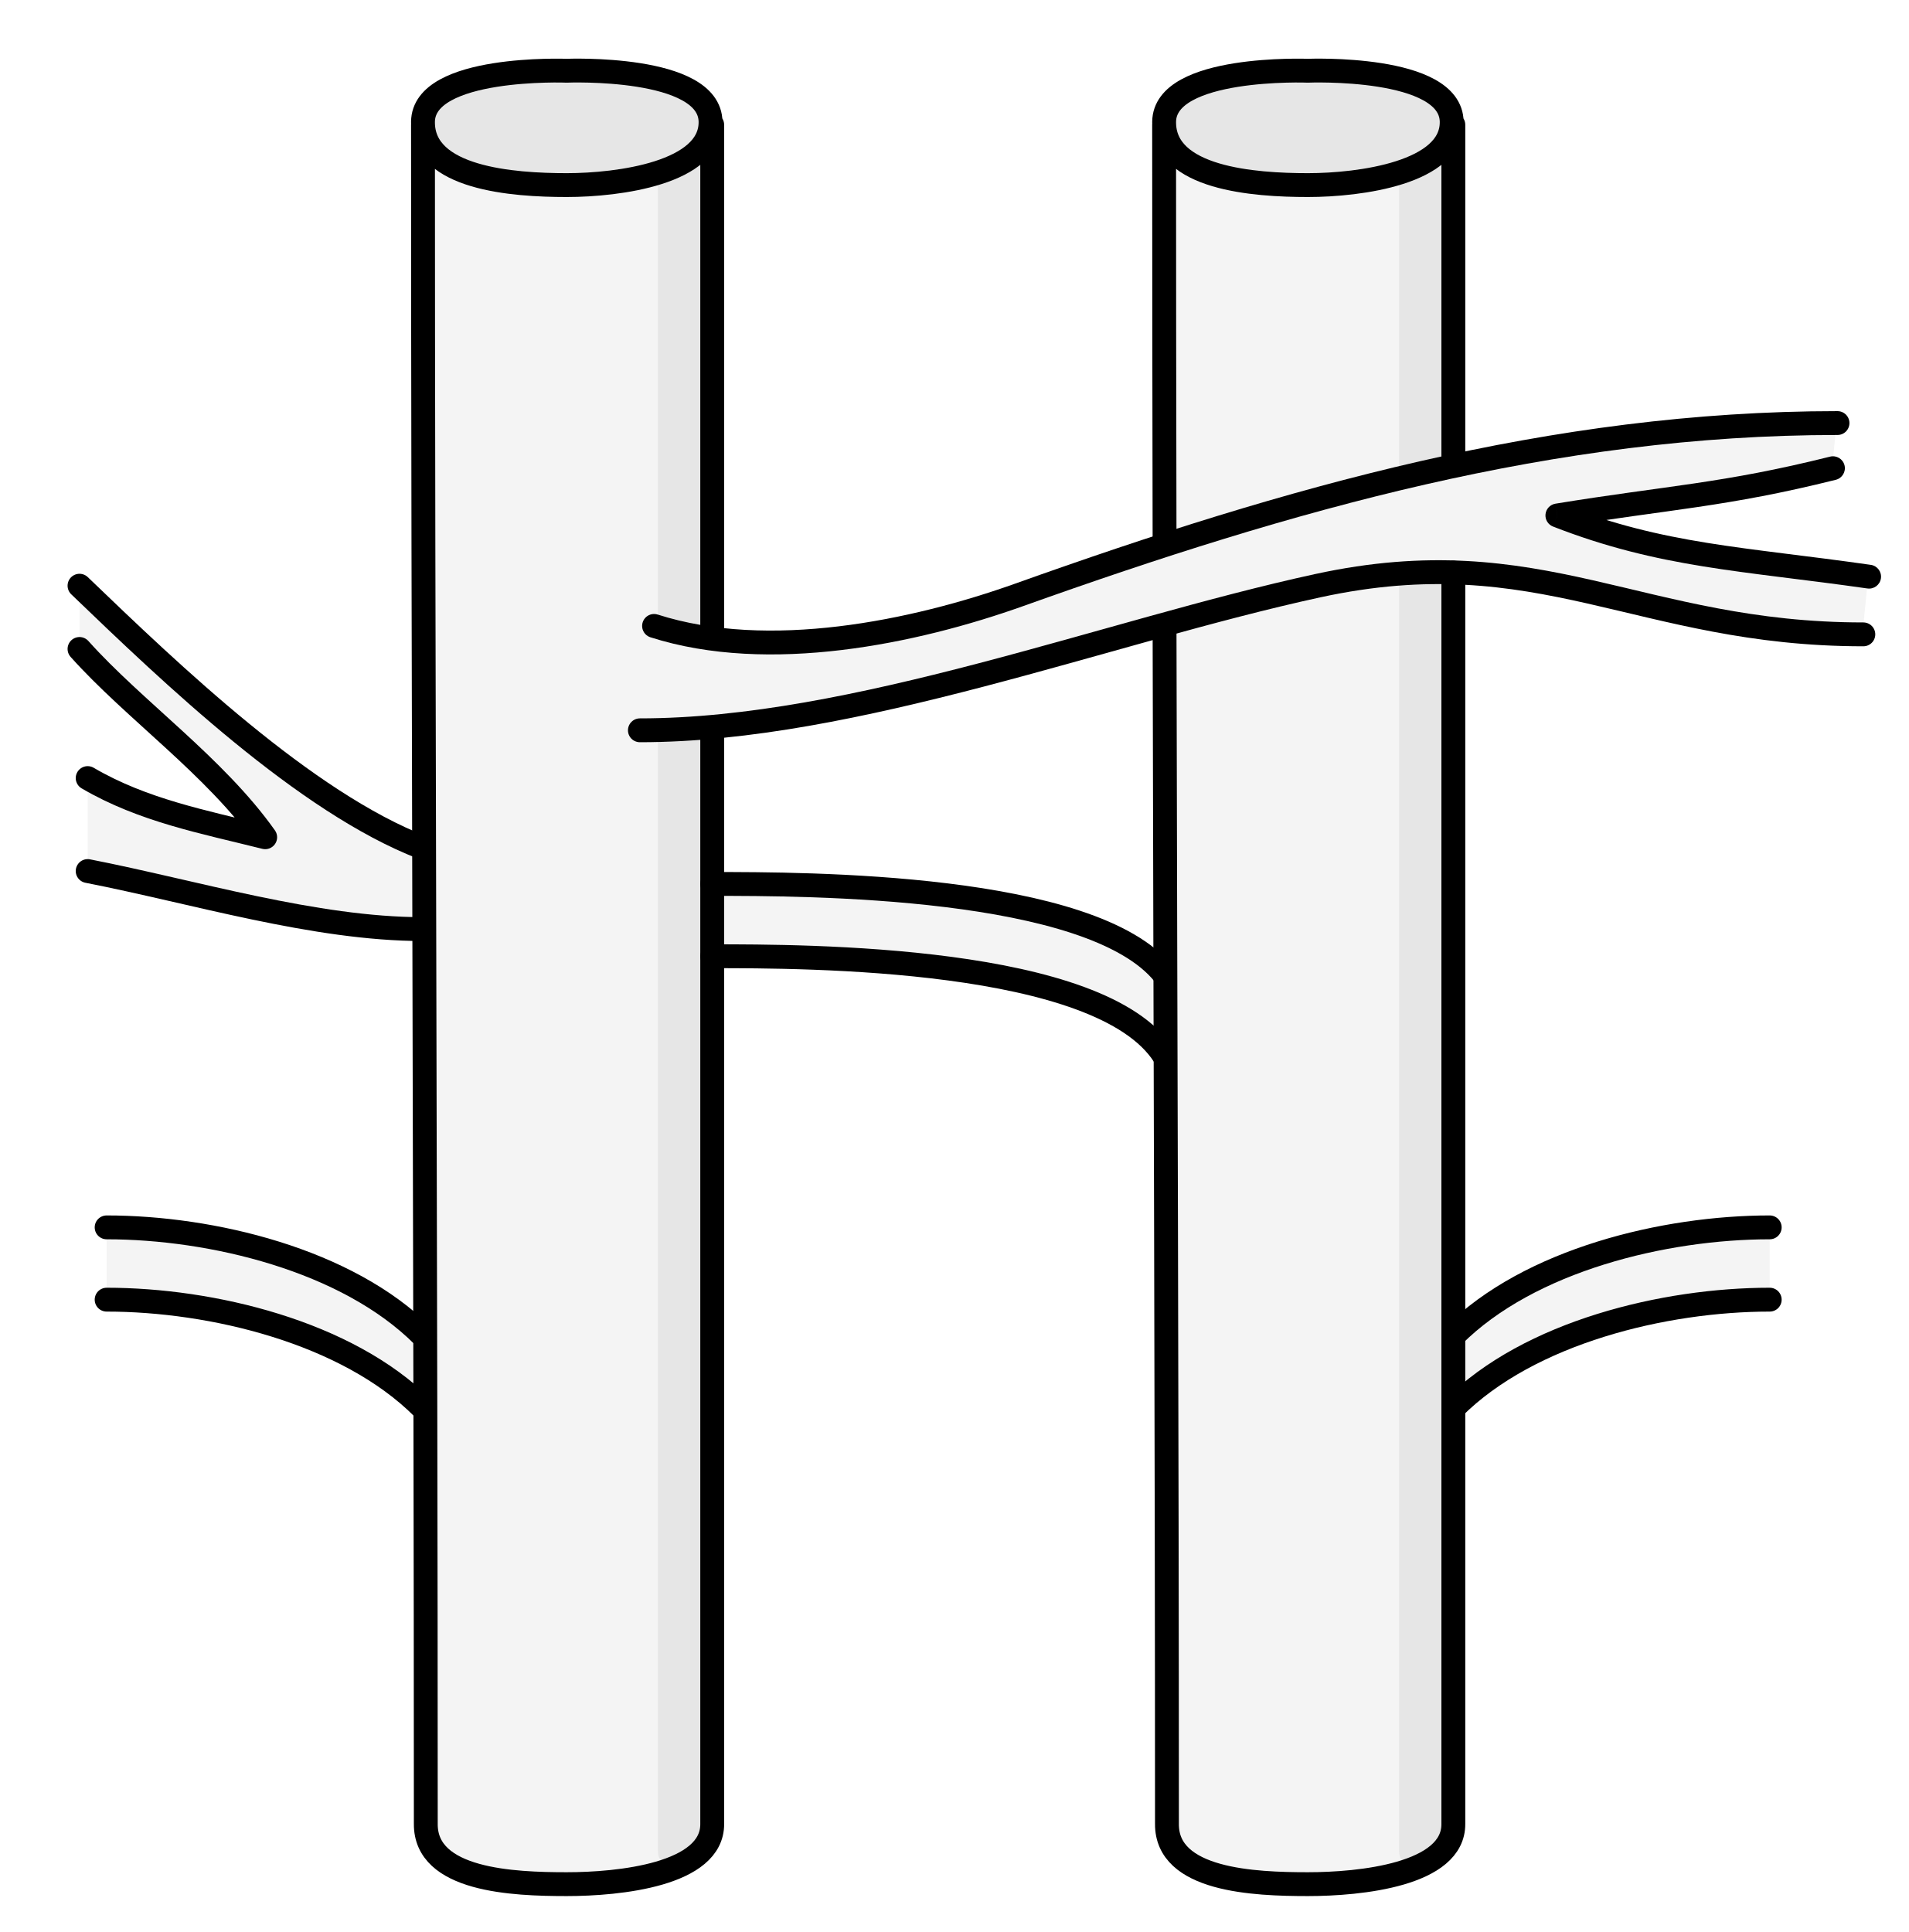
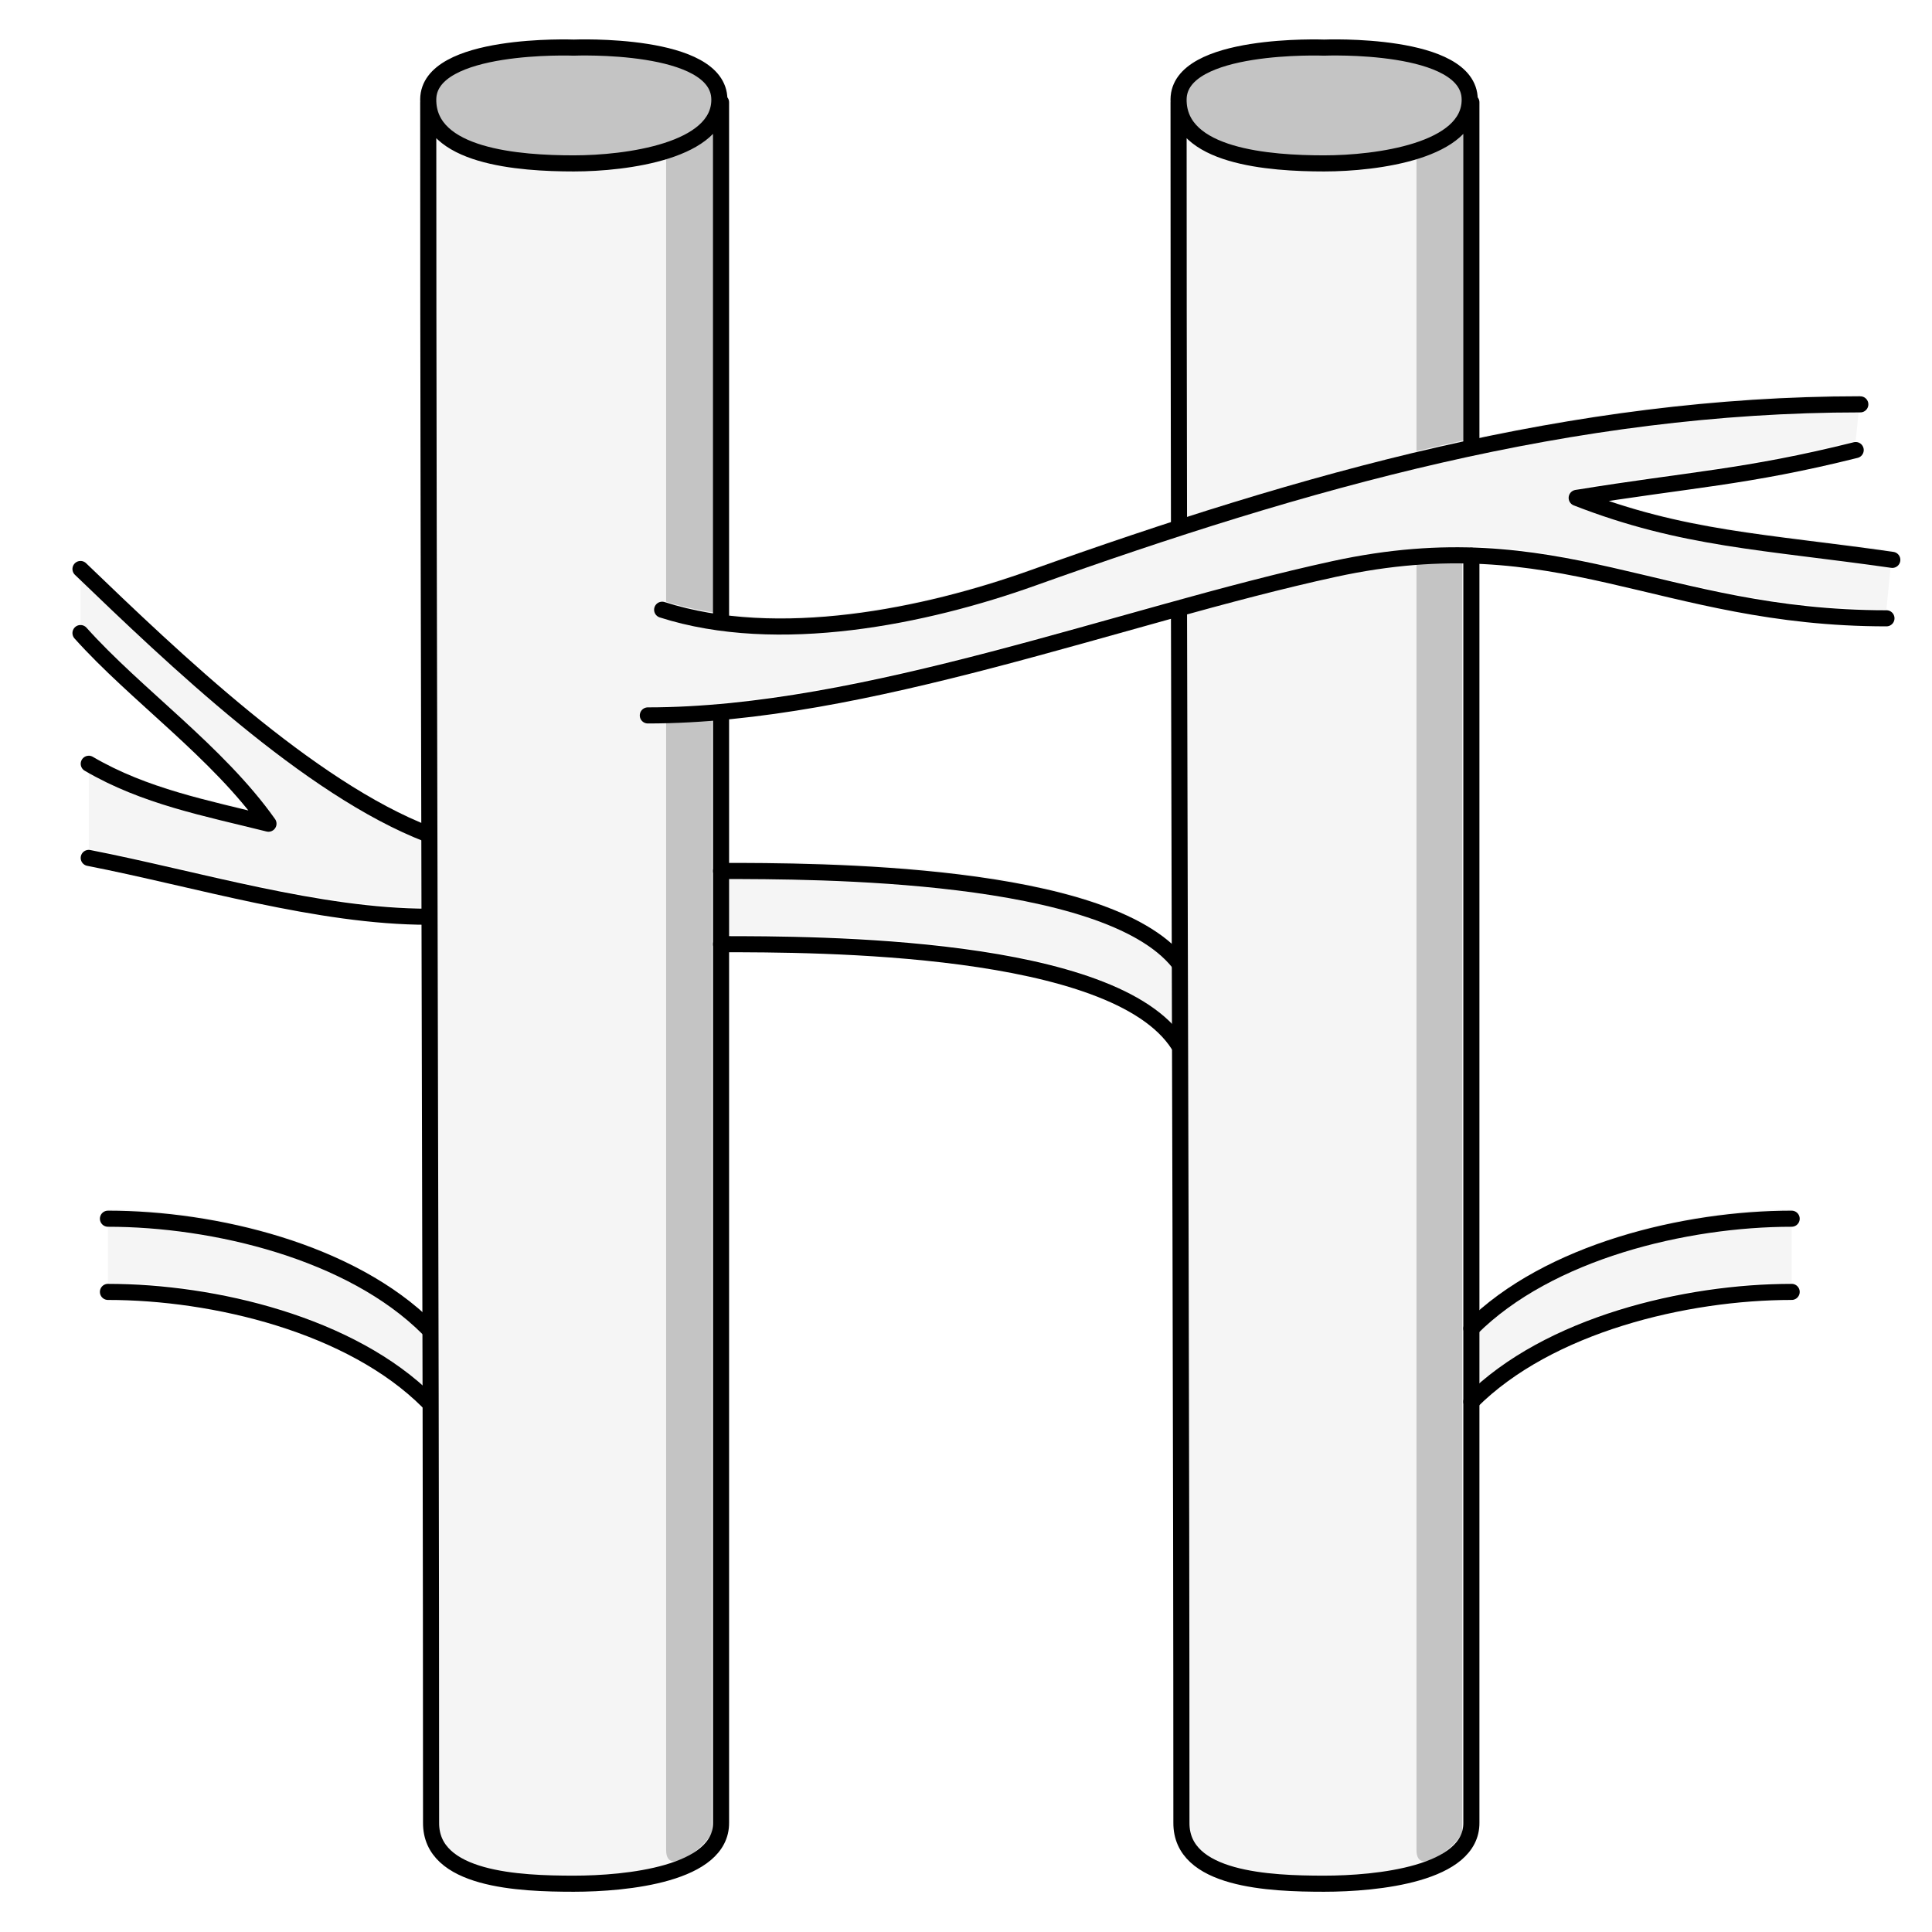
- <svg xmlns="http://www.w3.org/2000/svg" width="80" height="81" viewBox="0 0 80 81" fill="none">
-   <path d="M17.85 76.465C17.85 53.342 17.732 28.222 17.732 5.108C17.752 2.735 23.759 2.965 23.759 2.965C23.759 2.965 29.765 2.722 29.787 5.108L29.856 76.465C29.876 78.601 25.947 78.994 23.759 78.994C21.504 78.994 17.83 78.846 17.85 76.465Z" fill="#F4F4F4" />
-   <path d="M17.732 5.108C17.752 2.735 23.759 2.965 23.759 2.965C23.759 2.965 29.765 2.722 29.787 5.108C29.807 7.244 25.947 7.76 23.759 7.76C21.504 7.76 17.712 7.489 17.732 5.108Z" fill="#E6E6E6" />
-   <path d="M48.92 76.465C48.92 53.342 48.801 28.222 48.801 5.108C48.822 2.735 54.829 2.965 54.829 2.965C54.829 2.965 60.835 2.722 60.857 5.108L60.926 76.465C60.946 78.601 57.017 78.994 54.829 78.994C52.574 78.994 48.9 78.846 48.92 76.465Z" fill="#F4F4F4" />
-   <path d="M48.802 5.108C48.822 2.735 54.829 2.965 54.829 2.965C54.829 2.965 60.835 2.722 60.857 5.108C60.877 7.244 57.017 7.76 54.829 7.76C52.574 7.76 48.781 7.489 48.802 5.108Z" fill="#E6E6E6" />
-   <path d="M27.583 26.071V7.505L29.857 5.61V26.829L27.583 26.071Z" fill="#E6E6E6" />
-   <path d="M58.653 20.009V7.505L60.926 5.61V19.251L58.653 20.009Z" fill="#E6E6E6" />
-   <path d="M29.478 30.618H27.583C27.583 47.669 27.583 72.298 27.583 77.602C27.583 78.815 29.352 77.35 29.478 76.844V30.618Z" fill="#E6E6E6" />
-   <path d="M60.548 24.177H58.653C58.653 41.227 58.653 72.297 58.653 77.602C58.653 78.815 60.422 77.35 60.548 76.844L60.548 24.177Z" fill="#E6E6E6" />
-   <path d="M42.739 24.554C38.322 26.131 32.219 27.397 27.419 25.861L26.825 30.237C35.828 30.237 46.402 26.097 55.243 24.175C64.579 22.145 68.724 26.216 78.114 26.216L78.356 23.796C73.051 23.038 69.683 22.945 65.288 21.23C69.954 20.468 72.293 20.386 76.841 19.249L77.031 17.356C65.106 17.356 54.024 20.523 42.739 24.554Z" fill="#F4F4F4" />
-   <path d="M4.47 51.077C8.865 51.077 14.541 52.433 17.732 55.624V58.655C14.541 55.464 8.865 54.108 4.47 54.108V51.077Z" fill="#F4F4F4" />
-   <path d="M74.188 51.077C69.793 51.077 64.118 52.433 60.926 55.624V58.655C64.118 55.464 69.793 54.108 74.188 54.108V51.077Z" fill="#F4F4F4" />
-   <path d="M3.333 24.175C7.167 27.861 12.806 33.269 17.732 35.163L17.732 38.573C13.195 38.573 8.125 37.006 3.675 36.138V32.24C5.993 33.597 8.526 34.073 11.117 34.721C9.017 31.753 5.619 29.382 3.333 26.827V24.175Z" fill="#F4F4F4" />
-   <path d="M48.802 43.878C46.15 39.71 33.819 39.71 29.857 39.71V36.679C33.819 36.679 45.771 36.679 48.802 40.468V43.878Z" fill="#F4F4F4" />
-   <path d="M27.419 26.242C32.218 27.778 38.322 26.512 42.739 24.935C54.024 20.904 65.105 17.737 77.031 17.737" stroke="black" stroke-linecap="round" />
-   <path d="M26.825 30.618C35.828 30.618 46.402 26.477 55.243 24.555C64.579 22.526 68.724 26.596 78.114 26.596" stroke="black" stroke-linecap="round" />
-   <path d="M65.287 21.611L65.207 21.117C64.984 21.154 64.814 21.334 64.79 21.558C64.766 21.782 64.896 21.995 65.106 22.076L65.287 21.611ZM76.962 20.115C77.229 20.048 77.392 19.776 77.325 19.509C77.258 19.241 76.987 19.078 76.719 19.145L76.962 20.115ZM78.285 24.672C78.558 24.711 78.812 24.521 78.851 24.247C78.89 23.974 78.7 23.721 78.427 23.682L78.285 24.672ZM65.368 22.104C69.986 21.35 72.388 21.258 76.962 20.115L76.719 19.145C72.197 20.275 69.921 20.348 65.207 21.117L65.368 22.104ZM65.106 22.076C69.572 23.82 73.033 23.921 78.285 24.672L78.427 23.682C73.069 22.916 69.794 22.833 65.469 21.145L65.106 22.076Z" fill="black" />
-   <path d="M17.732 56.005C14.541 52.814 8.865 51.458 4.47 51.458" stroke="black" stroke-linecap="round" />
-   <path d="M60.927 56.005C64.118 52.814 69.793 51.458 74.189 51.458" stroke="black" stroke-linecap="round" />
-   <path d="M17.732 59.036C14.541 55.845 8.865 54.489 4.47 54.489" stroke="black" stroke-linecap="round" />
-   <path d="M60.927 59.036C64.118 55.845 69.793 54.489 74.189 54.489" stroke="black" stroke-linecap="round" />
-   <path d="M17.732 35.544C12.806 33.649 7.167 28.242 3.333 24.556" stroke="black" stroke-linecap="round" />
-   <path d="M3.333 27.208C5.619 29.763 9.017 32.134 11.117 35.102C8.526 34.454 5.993 33.978 3.675 32.621" stroke="black" stroke-linecap="round" stroke-linejoin="round" />
-   <path d="M3.675 36.519C8.124 37.387 13.195 38.953 17.731 38.953" stroke="black" stroke-linecap="round" />
-   <path d="M29.857 40.091C33.819 40.091 46.15 40.091 48.802 44.259" stroke="black" stroke-linecap="round" />
-   <path d="M29.857 37.06C33.819 37.06 45.771 37.06 48.802 40.849" stroke="black" stroke-linecap="round" />
-   <path d="M17.732 5.231C17.732 28.345 17.85 53.342 17.85 76.465C17.83 78.846 21.504 78.994 23.759 78.994C25.947 78.994 29.876 78.601 29.857 76.465V30.618M29.857 5.231V26.45M23.759 2.965C23.759 2.965 17.752 2.735 17.732 5.108C17.712 7.489 21.504 7.76 23.759 7.76C25.947 7.76 29.807 7.244 29.787 5.108C29.765 2.722 23.759 2.965 23.759 2.965Z" stroke="black" stroke-linecap="round" />
-   <path d="M48.801 5.231C48.801 10.945 48.809 16.774 48.82 22.661M60.926 5.231V19.475M48.82 26.45C48.854 43.302 48.92 60.16 48.92 76.465C48.9 78.846 52.574 78.994 54.829 78.994C57.017 78.994 60.946 78.601 60.926 76.465L60.926 24.005M54.829 2.965C54.829 2.965 48.822 2.735 48.802 5.108C48.781 7.489 52.574 7.76 54.829 7.76C57.017 7.76 60.877 7.244 60.857 5.108C60.835 2.722 54.829 2.965 54.829 2.965Z" stroke="black" stroke-linecap="round" />
+ <svg xmlns="http://www.w3.org/2000/svg" width="120" height="120" viewBox="0 0 120 120" fill="none">
+   <path d="M26.775 113.207C26.775 78.522 26.598 40.842 26.598 6.171C26.628 2.612 35.639 2.957 35.639 2.957C35.639 2.957 44.648 2.592 44.681 6.171L44.785 113.207C44.814 116.411 38.92 117 35.639 117C32.256 117 26.745 116.778 26.775 113.207Z" fill="#F5F5F5" />
+   <path d="M26.598 6.171C26.628 2.612 35.639 2.957 35.639 2.957C35.639 2.957 44.648 2.592 44.681 6.171C44.711 9.375 38.92 10.149 35.639 10.149C32.256 10.149 26.567 9.742 26.598 6.171Z" fill="#C4C4C4" />
+   <path d="M73.38 113.207C73.38 78.522 73.203 40.842 73.203 6.171C73.233 2.612 82.244 2.957 82.244 2.957C82.244 2.957 91.253 2.592 91.286 6.171L91.39 113.207C91.419 116.411 85.525 117 82.244 117C78.861 117 73.35 116.778 73.38 113.207Z" fill="#F5F5F5" />
+   <path d="M73.203 6.171C73.233 2.612 82.244 2.957 82.244 2.957C82.244 2.957 91.253 2.592 91.286 6.171C91.316 9.375 85.525 10.149 82.244 10.149C78.861 10.149 73.172 9.742 73.203 6.171Z" fill="#C4C4C4" />
+   <path d="M41.375 37.616V9.766L44.785 6.925V38.752L41.375 37.616Z" fill="#C4C4C4" />
+   <path d="M87.98 28.522V9.766L91.39 6.925V27.385L87.98 28.522Z" fill="#C4C4C4" />
+   <path d="M44.217 44.436H41.375C41.375 70.012 41.375 106.955 41.375 114.912C41.375 116.731 44.028 114.533 44.217 113.775V44.436Z" fill="#C4C4C4" />
+   <path d="M90.822 34.774H87.98C87.98 60.35 87.981 106.955 87.98 114.912C87.98 116.731 90.633 114.533 90.822 113.775L90.822 34.774Z" fill="#C4C4C4" />
+   <path d="M64.109 35.339C57.483 37.706 48.328 39.605 41.128 37.301L40.238 43.865C53.741 43.865 69.603 37.654 82.864 34.771C96.868 31.727 103.086 37.833 117.171 37.833L117.534 34.203C109.577 33.066 104.525 32.927 97.931 30.354C104.931 29.211 108.439 29.088 115.261 27.383L115.547 24.544C97.658 24.544 81.036 29.294 64.109 35.339Z" fill="#F5F5F5" />
+   <path d="M6.705 75.124C13.298 75.124 21.811 77.158 26.598 81.945V86.492C21.811 81.705 13.298 79.671 6.705 79.671V75.124Z" fill="#F5F5F5" />
+   <path d="M111.283 75.124C104.689 75.124 96.177 77.158 91.39 81.945V86.492C96.177 81.705 104.689 79.671 111.283 79.671V75.124Z" fill="#F5F5F5" />
+   <path d="M5 34.771C10.751 40.3 19.209 48.411 26.598 51.253L26.598 56.368C19.793 56.368 12.187 54.018 5.513 52.716V46.869C8.989 48.904 12.789 49.618 16.675 50.59C13.525 46.138 8.429 42.582 5 38.749V34.771Z" fill="#F5F5F5" />
+   <path d="M73.203 64.326C69.225 58.074 50.728 58.074 44.785 58.074V53.527C50.728 53.527 68.656 53.527 73.203 59.211V64.326Z" fill="#F5F5F5" />
+   <path d="M41.128 37.872C48.328 40.176 57.483 38.277 64.109 35.911C81.036 29.865 97.658 25.115 115.547 25.115" stroke="black" stroke-linecap="round" />
+   <path d="M40.238 44.436C53.741 44.436 69.603 38.225 82.864 35.342C96.868 32.298 103.086 38.404 117.171 38.404" stroke="black" stroke-linecap="round" />
+   <path d="M115.26 27.954C108.439 29.659 104.931 29.782 97.931 30.925C104.525 33.498 109.577 33.637 117.534 34.774" stroke="black" stroke-linecap="round" stroke-linejoin="round" />
+   <path d="M26.598 82.516C21.811 77.729 13.298 75.696 6.705 75.696" stroke="black" stroke-linecap="round" />
+   <path d="M91.39 82.516C96.177 77.729 104.69 75.696 111.283 75.696" stroke="black" stroke-linecap="round" />
+   <path d="M26.598 87.063C21.811 82.276 13.298 80.242 6.705 80.242" stroke="black" stroke-linecap="round" />
+   <path d="M91.39 87.063C96.177 82.276 104.69 80.242 111.283 80.242" stroke="black" stroke-linecap="round" />
+   <path d="M26.598 51.824C19.209 48.983 10.751 40.872 5 35.342" stroke="black" stroke-linecap="round" />
+   <path d="M5 39.321C8.429 43.153 13.525 46.709 16.675 51.161C12.789 50.19 8.989 49.475 5.513 47.44" stroke="black" stroke-linecap="round" stroke-linejoin="round" />
+   <path d="M5.512 53.287C12.187 54.59 19.792 56.94 26.597 56.94" stroke="black" stroke-linecap="round" />
+   <path d="M44.785 58.645C50.728 58.645 69.224 58.645 73.203 64.897" stroke="black" stroke-linecap="round" />
+   <path d="M44.785 54.098C50.728 54.098 68.656 54.098 73.203 59.782" stroke="black" stroke-linecap="round" />
+   <path d="M26.598 6.356C26.598 41.027 26.775 78.522 26.775 113.207C26.745 116.778 32.256 117 35.639 117C38.92 117 44.815 116.411 44.785 113.207V44.436M44.785 6.356V38.184M35.639 2.957C35.639 2.957 26.628 2.612 26.598 6.171C26.567 9.742 32.256 10.149 35.639 10.149C38.92 10.149 44.711 9.375 44.681 6.171C44.648 2.592 35.639 2.957 35.639 2.957Z" stroke="black" stroke-linecap="round" />
+   <path d="M73.203 6.356C73.203 14.927 73.213 23.67 73.23 32.501M91.39 6.356V27.721M73.23 38.184C73.282 63.462 73.38 88.749 73.38 113.207C73.35 116.778 78.861 117 82.244 117C85.525 117 91.42 116.411 91.39 113.207L91.39 34.516M82.244 2.957C82.244 2.957 73.233 2.612 73.203 6.171C73.172 9.742 78.861 10.149 82.244 10.149C85.525 10.149 91.316 9.375 91.286 6.171C91.253 2.592 82.244 2.957 82.244 2.957Z" stroke="black" stroke-linecap="round" />
</svg>
